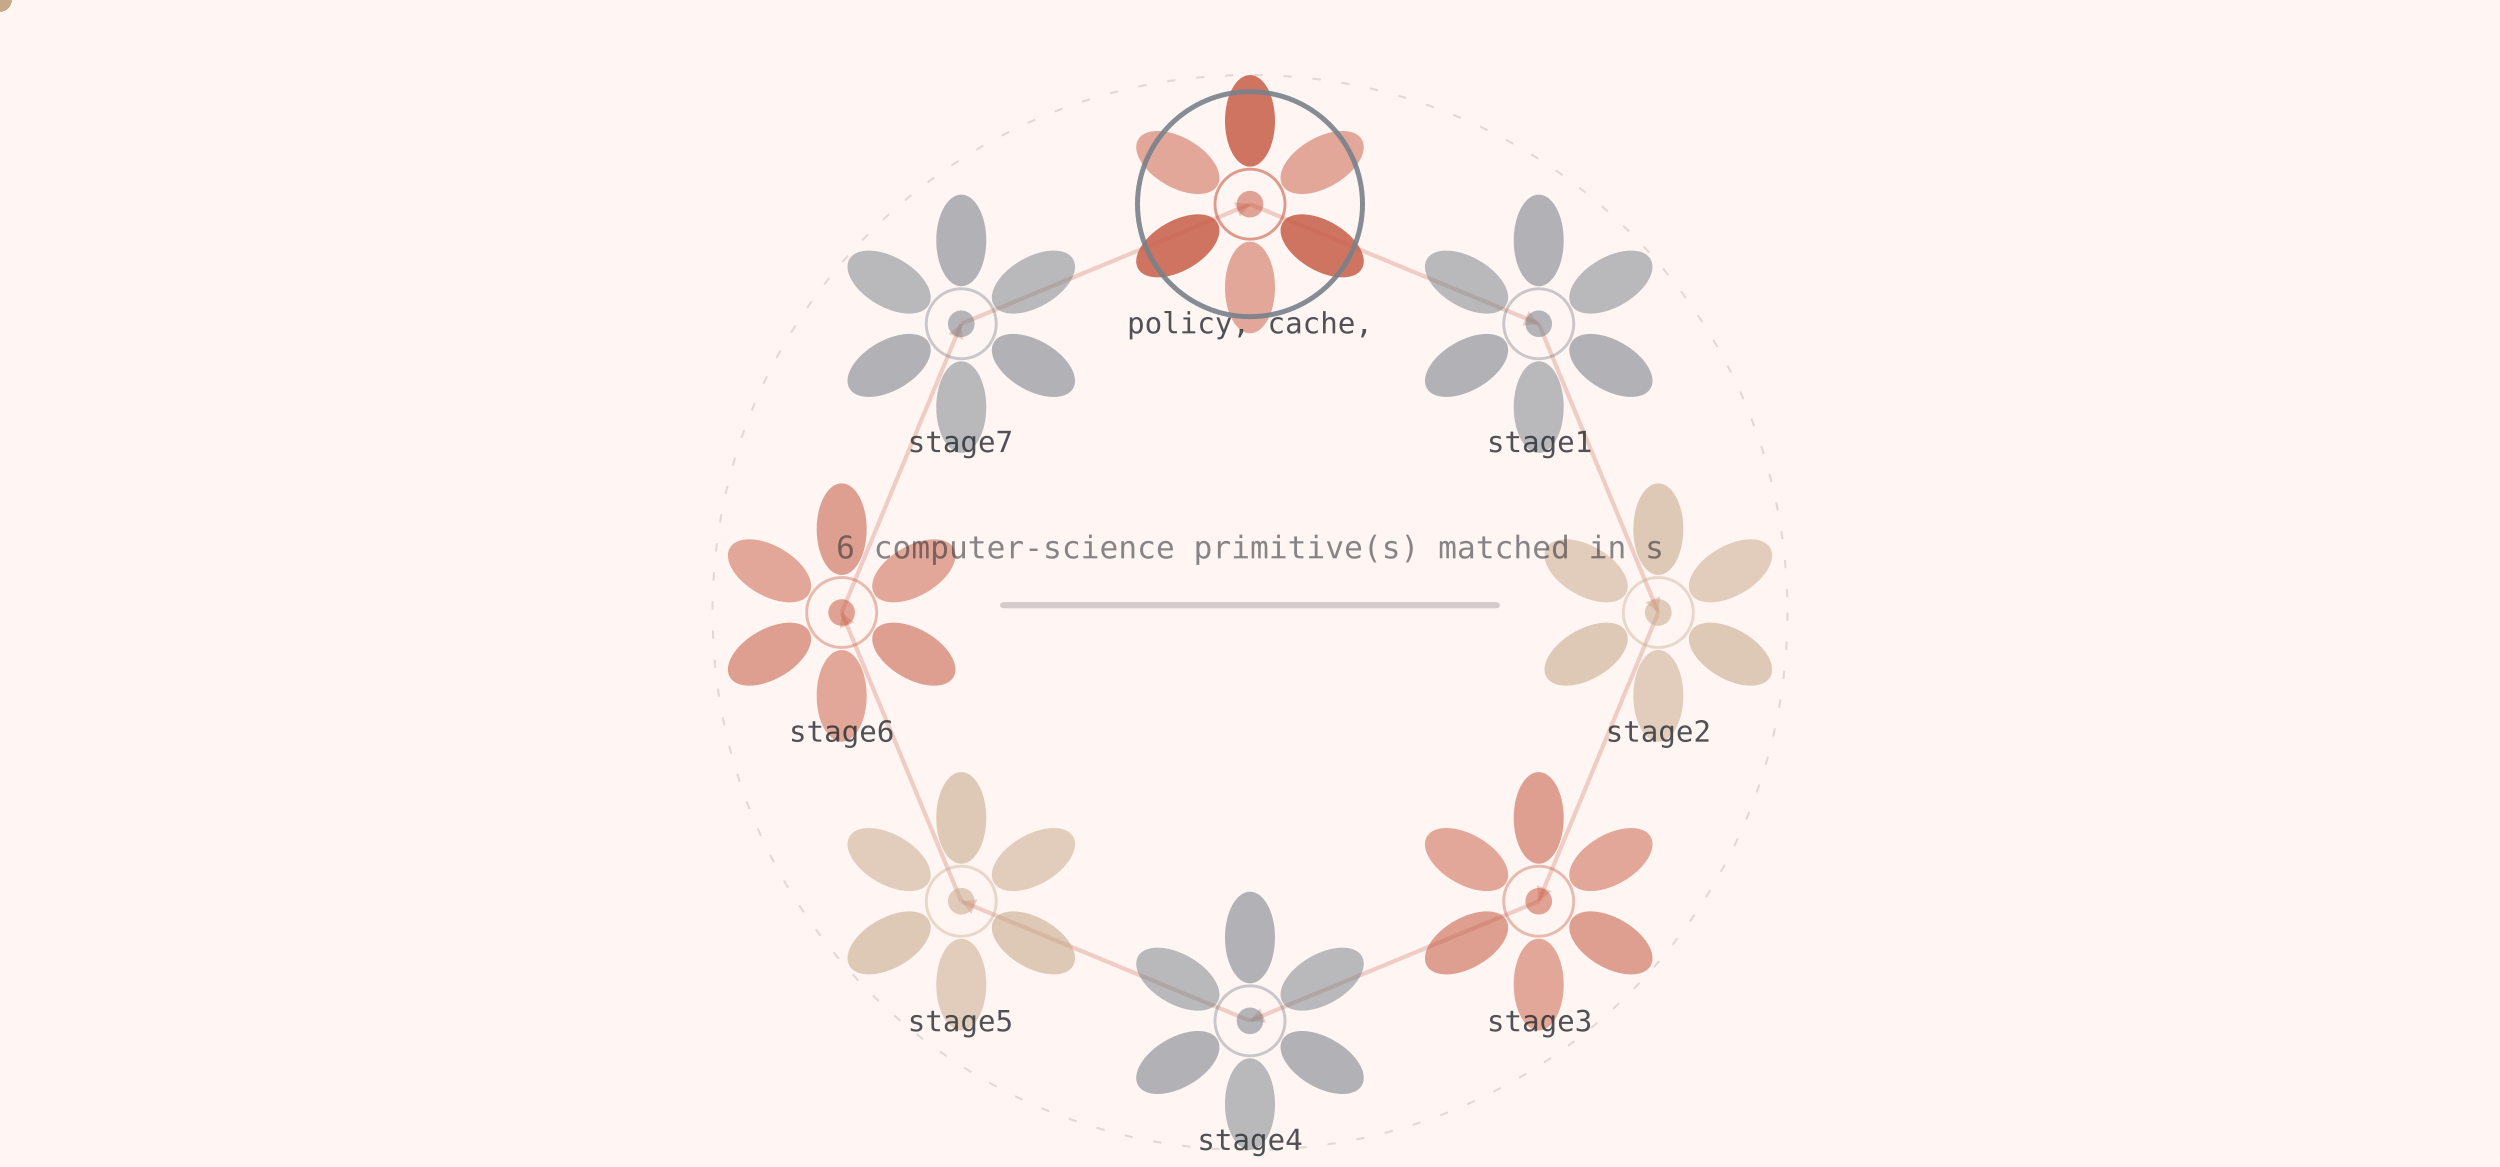
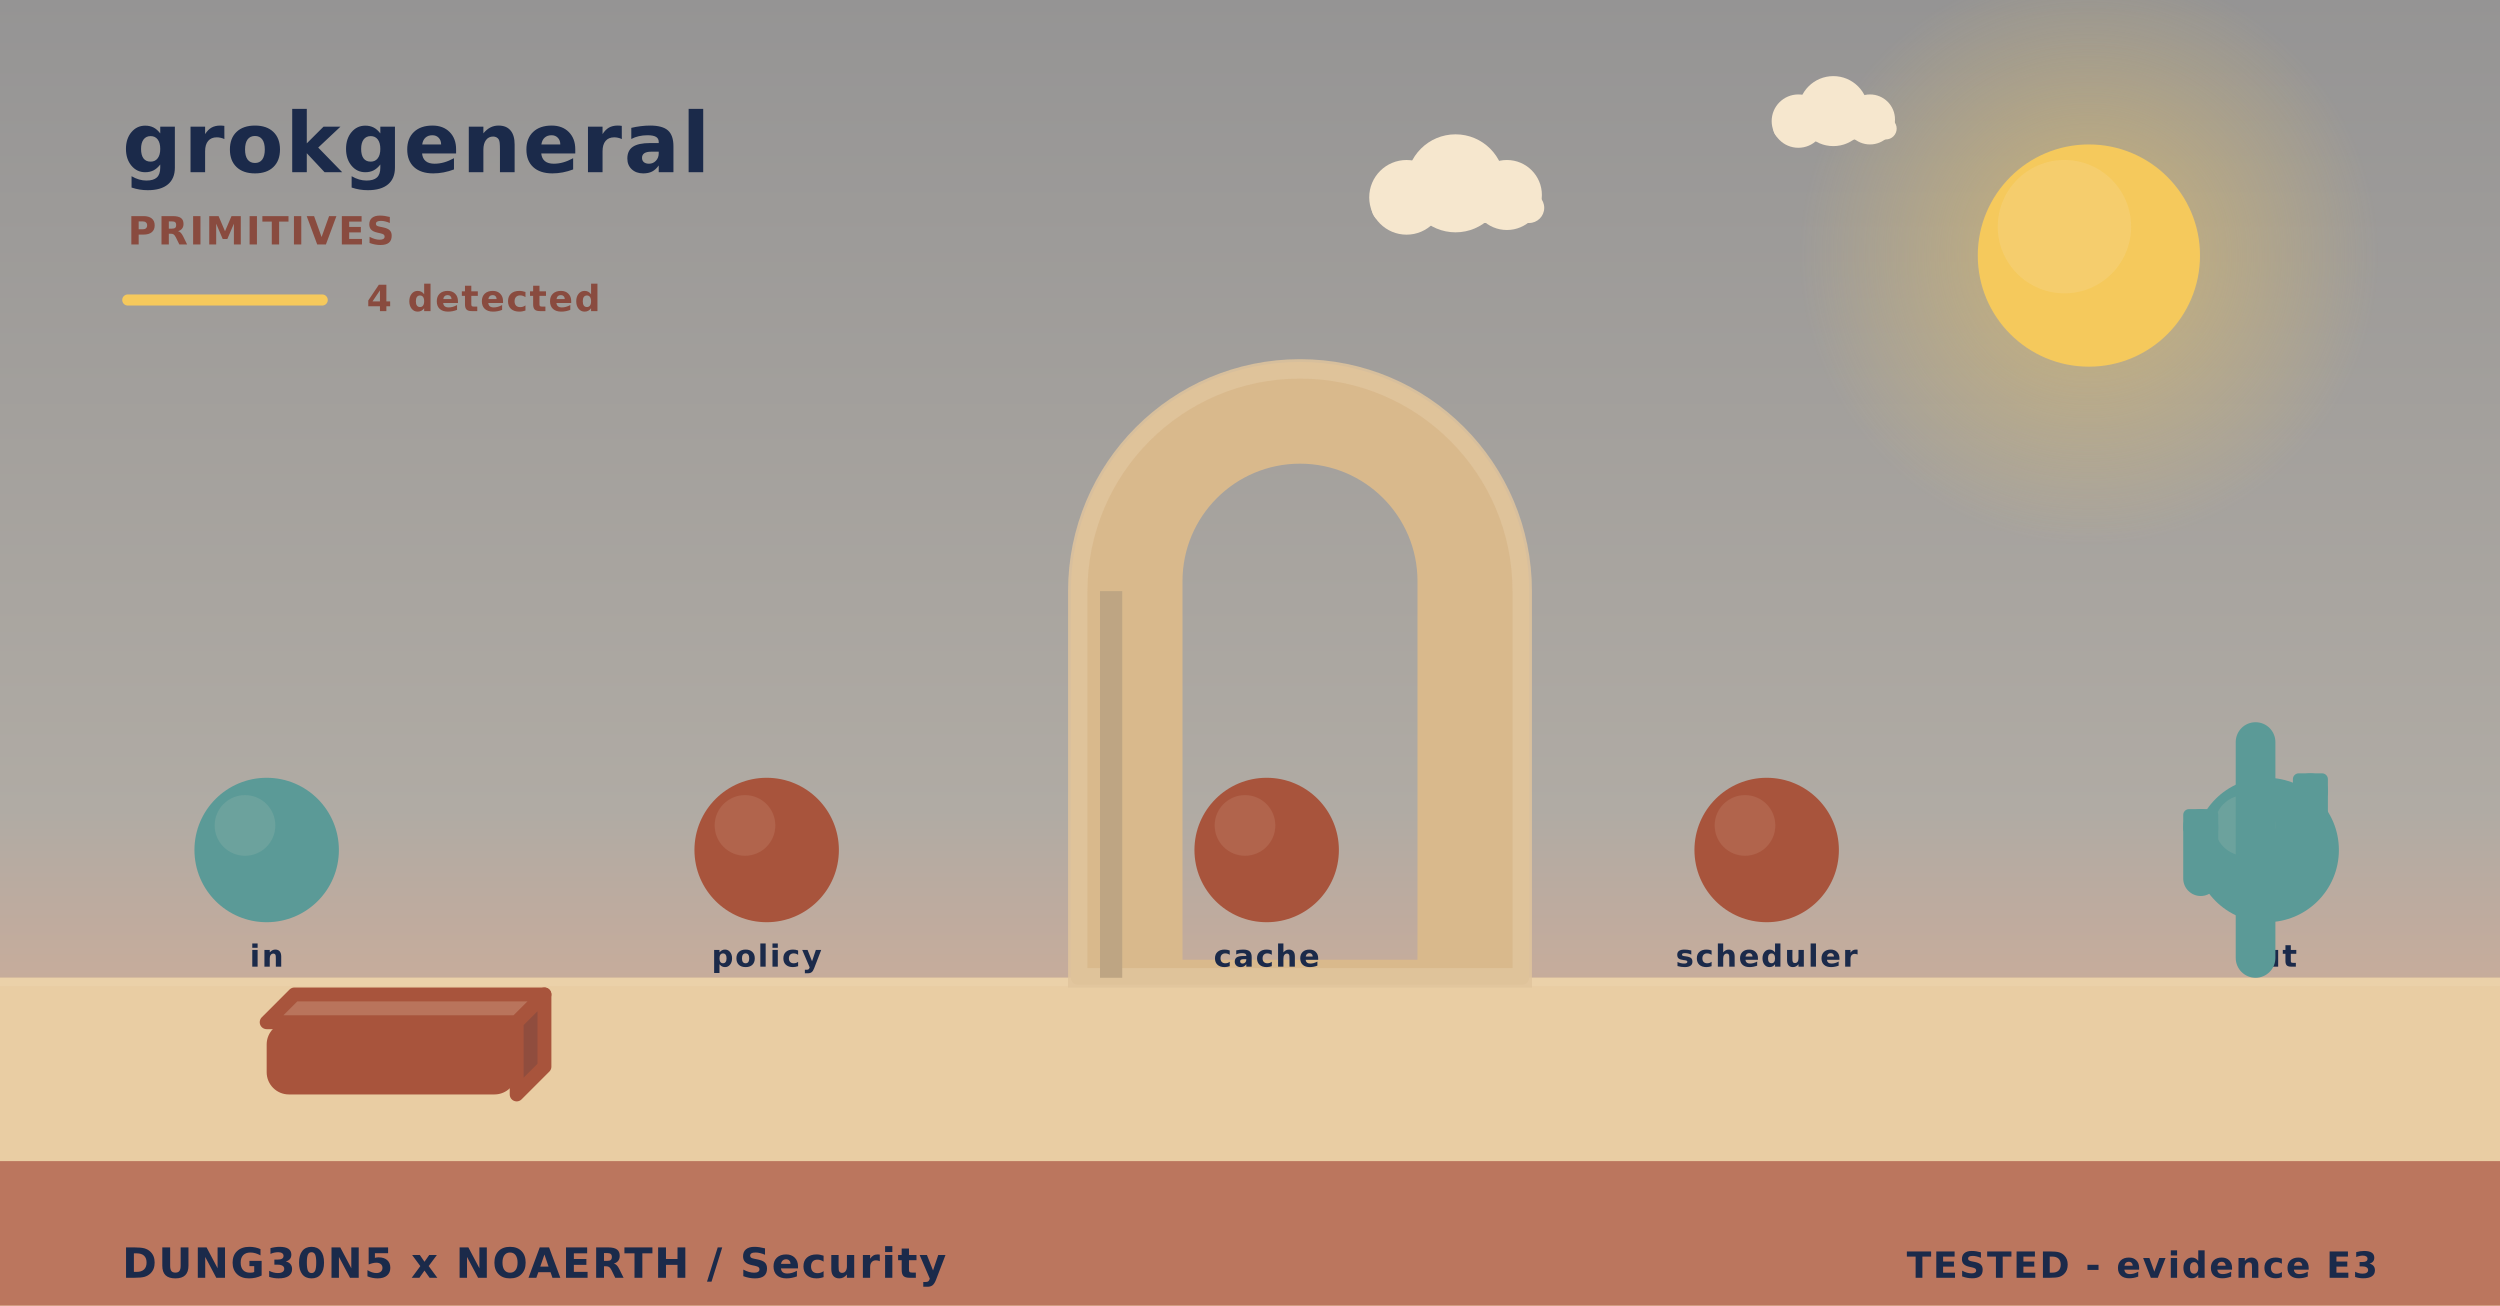
- <svg xmlns="http://www.w3.org/2000/svg" viewBox="0 0 1200 560" width="1200" height="560" role="img" aria-label="grokgeneral state machine">
-   <rect width="1200" height="560" fill="#fff5f2" />
-   <defs>
-     <linearGradient id="gs" x1="0" y1="0" x2="1" y2="1">
-       <stop offset="0%" stop-color="#c75f48" />
-       <stop offset="100%" stop-color="#78818a" />
-     </linearGradient>
-   </defs>
-   <circle cx="600.00" cy="294.00" r="258.00" fill="none" stroke="rgba(37,40,46,0.140)" stroke-width="1.00" opacity="1.00" stroke-dasharray="4 10" />
-   <line x1="600.00" y1="98.00" x2="738.59" y2="155.41" stroke="rgba(199,95,72,0.500)" stroke-width="2.00" opacity="0.55" />
-   <polygon points="738.59,155.41 733.76,149.29 730.86,156.32" fill="rgba(199,95,72,0.500)" opacity="0.55" />
-   <g opacity="0.9">
-     <circle cx="0.00" cy="0.00" r="5.50" fill="#c7a88a" opacity="1.00" />
-     <animateTransform attributeName="transform" type="translate" values="600.00,98.00 738.59,155.41" dur="7.4s" begin="0.0s" repeatCount="indefinite" />
-     <animateTransform attributeName="transform" type="translate" values="738.59,155.41 600.00,98.00" dur="7.4s" begin="3.7s" repeatCount="indefinite" />
+ <svg xmlns="http://www.w3.org/2000/svg" width="900" height="470" viewBox="0 0 900 470" role="img" aria-label="grokgeneral - how it behaves">
+   <linearGradient id="skys" x1="0" y1="0" x2="0" y2="1">
+     <stop offset="0" stop-color="#959494" />
+     <stop offset="0.62" stop-color="#b0aba4" />
+     <stop offset="1" stop-color="#f3ad8a" />
+   </linearGradient>
+   <rect width="900" height="470" fill="url(#skys)" />
+   <radialGradient id="suns">
+     <stop offset="0.35" stop-color="#f5c95c" stop-opacity="0.34" />
+     <stop offset="1" stop-color="#f5c95c" stop-opacity="0" />
+   </radialGradient>
+   <circle cx="752" cy="92" r="104" fill="url(#suns)" />
+   <circle cx="752" cy="92" r="40" fill="#f5c95c" />
+   <circle cx="743.2" cy="81.6" r="24" fill="#f5d27e" opacity="0.5" />
+   <g>
+     <circle cx="524" cy="66" r="17.64" fill="#f6e7ce" />
+     <circle cx="506.36" cy="71.04" r="13.44" fill="#f6e7ce" />
+     <circle cx="542.48" cy="70.2" r="12.6" fill="#f6e7ce" />
+     <rect x="493.76" y="69.36" width="62.16" height="10.92" rx="5.46" fill="#f6e7ce" />
+     <animateTransform attributeName="transform" type="translate" values="0 0;24 0;0 0" dur="36s" begin="0s" repeatCount="indefinite" />
  </g>
-   <line x1="738.59" y1="155.41" x2="796.00" y2="294.00" stroke="rgba(199,95,72,0.500)" stroke-width="2.00" opacity="0.55" />
-   <polygon points="796.00,294.00 796.91,286.26 789.89,289.17" fill="rgba(199,95,72,0.500)" opacity="0.55" />
-   <g opacity="0.9">
-     <circle cx="0.00" cy="0.00" r="5.50" fill="#c7a88a" opacity="1.00" />
-     <animateTransform attributeName="transform" type="translate" values="738.59,155.41 796.00,294.00" dur="7.4s" begin="0.925s" repeatCount="indefinite" />
-     <animateTransform attributeName="transform" type="translate" values="796.00,294.00 738.59,155.41" dur="7.4s" begin="4.625s" repeatCount="indefinite" />
+   <g>
+     <circle cx="660" cy="40" r="12.6" fill="#f6e7ce" />
+     <circle cx="647.4" cy="43.6" r="9.6" fill="#f6e7ce" />
+     <circle cx="673.2" cy="43" r="9" fill="#f6e7ce" />
+     <rect x="638.4" y="42.4" width="44.4" height="7.8" rx="3.9" fill="#f6e7ce" />
+     <animateTransform attributeName="transform" type="translate" values="0 0;-18 0;0 0" dur="46s" begin="3s" repeatCount="indefinite" />
  </g>
-   <line x1="796.00" y1="294.00" x2="738.59" y2="432.59" stroke="rgba(199,95,72,0.500)" stroke-width="2.00" opacity="0.55" />
-   <polygon points="738.59,432.59 744.71,427.76 737.68,424.86" fill="rgba(199,95,72,0.500)" opacity="0.55" />
-   <g opacity="0.9">
-     <circle cx="0.00" cy="0.00" r="5.50" fill="#c7a88a" opacity="1.00" />
-     <animateTransform attributeName="transform" type="translate" values="796.00,294.00 738.59,432.59" dur="7.4s" begin="1.85s" repeatCount="indefinite" />
-     <animateTransform attributeName="transform" type="translate" values="738.59,432.59 796.00,294.00" dur="7.4s" begin="5.55s" repeatCount="indefinite" />
+   <rect x="0" y="352" width="900" height="118" fill="#e9cda3" />
+   <rect x="0" y="352" width="900" height="3" fill="#ebd1a9" />
+   <text x="44" y="62" font-family="Verdana,DejaVu Sans,sans-serif" font-size="30" font-weight="700" letter-spacing="0.6" fill="#1b2a4a" text-anchor="start">grokgeneral</text>
+   <text x="46" y="88" font-family="Verdana,DejaVu Sans,sans-serif" font-size="14" font-weight="700" letter-spacing="0.6" fill="#894b3f" text-anchor="start">PRIMITIVES</text>
+   <rect x="44" y="106" width="74" height="4" rx="2" fill="#f5c95c" />
+   <text x="132" y="112" font-family="Verdana,DejaVu Sans,sans-serif" font-size="13" font-weight="700" letter-spacing="0.6" fill="#894b3f" text-anchor="start">4 detected</text>
+   <path d="M388,352 L388,212.8 A80,80 0 0 1 548,212.8 L548,352 Z M423.2,348 L423.2,209.22 A44.8,44.8 0 0 1 512.8,209.22 L512.8,348 Z" fill="#d9b98c" fill-rule="evenodd" stroke="#d9b98c" stroke-width="5" stroke-linejoin="round" />
+   <path d="M388,352 L388,212.8 A80,80 0 0 1 548,212.8 L548,352 Z" fill="none" stroke="#e0c49c" stroke-width="7" stroke-linecap="round" opacity="0.85" />
+   <rect x="396" y="212.8" width="8" height="139.2" fill="#bea583" />
+   <circle cx="96" cy="306" r="26" fill="#5b9a97" />
+   <circle cx="88.2" cy="297.16" r="10.92" fill="#7aa9a2" opacity="0.55" />
+   <text x="96" y="348" font-family="Verdana,DejaVu Sans,sans-serif" font-size="11" font-weight="700" letter-spacing="0.6" fill="#1b2a4a" text-anchor="middle">in</text>
+   <g>
+     <circle cx="276" cy="306" r="26" fill="#a8543c" />
+     <circle cx="268.2" cy="297.16" r="10.92" fill="#b87159" opacity="0.55" />
+     <animate attributeName="opacity" values="0.8;1;0.8" dur="4.6s" begin="0s" repeatCount="indefinite" />
  </g>
-   <line x1="738.59" y1="432.59" x2="600.00" y2="490.00" stroke="rgba(199,95,72,0.500)" stroke-width="2.00" opacity="0.55" />
-   <polygon points="600.00,490.00 607.74,490.91 604.83,483.89" fill="rgba(199,95,72,0.500)" opacity="0.55" />
-   <g opacity="0.9">
-     <circle cx="0.00" cy="0.00" r="5.50" fill="#c7a88a" opacity="1.00" />
-     <animateTransform attributeName="transform" type="translate" values="738.59,432.59 600.00,490.00" dur="7.4s" begin="2.775s" repeatCount="indefinite" />
-     <animateTransform attributeName="transform" type="translate" values="600.00,490.00 738.59,432.59" dur="7.4s" begin="6.475s" repeatCount="indefinite" />
+   <text x="276" y="348" font-family="Verdana,DejaVu Sans,sans-serif" font-size="11" font-weight="700" letter-spacing="0.6" fill="#1b2a4a" text-anchor="middle">policy</text>
+   <g>
+     <circle cx="456" cy="306" r="26" fill="#a8543c" />
+     <circle cx="448.2" cy="297.16" r="10.92" fill="#b87159" opacity="0.55" />
+     <animate attributeName="opacity" values="0.8;1;0.8" dur="5.2s" begin="0s" repeatCount="indefinite" />
  </g>
-   <line x1="600.00" y1="490.00" x2="461.41" y2="432.59" stroke="rgba(199,95,72,0.500)" stroke-width="2.00" opacity="0.55" />
-   <polygon points="461.41,432.59 466.24,438.71 469.14,431.68" fill="rgba(199,95,72,0.500)" opacity="0.55" />
-   <g opacity="0.9">
-     <circle cx="0.00" cy="0.00" r="5.50" fill="#c7a88a" opacity="1.00" />
-     <animateTransform attributeName="transform" type="translate" values="600.00,490.00 461.41,432.59" dur="7.4s" begin="3.7s" repeatCount="indefinite" />
-     <animateTransform attributeName="transform" type="translate" values="461.41,432.59 600.00,490.00" dur="7.4s" begin="7.4s" repeatCount="indefinite" />
+   <text x="456" y="348" font-family="Verdana,DejaVu Sans,sans-serif" font-size="11" font-weight="700" letter-spacing="0.6" fill="#1b2a4a" text-anchor="middle">cache</text>
+   <g>
+     <circle cx="636" cy="306" r="26" fill="#a8543c" />
+     <circle cx="628.2" cy="297.16" r="10.92" fill="#b87159" opacity="0.55" />
+     <animate attributeName="opacity" values="0.8;1;0.8" dur="5.8s" begin="0s" repeatCount="indefinite" />
  </g>
-   <line x1="461.41" y1="432.59" x2="404.00" y2="294.00" stroke="rgba(199,95,72,0.500)" stroke-width="2.00" opacity="0.55" />
-   <polygon points="404.00,294.00 403.09,301.74 410.11,298.83" fill="rgba(199,95,72,0.500)" opacity="0.55" />
-   <g opacity="0.9">
-     <circle cx="0.00" cy="0.00" r="5.50" fill="#c7a88a" opacity="1.00" />
-     <animateTransform attributeName="transform" type="translate" values="461.41,432.59 404.00,294.00" dur="7.4s" begin="4.625s" repeatCount="indefinite" />
-     <animateTransform attributeName="transform" type="translate" values="404.00,294.00 461.41,432.59" dur="7.4s" begin="8.325s" repeatCount="indefinite" />
-   </g>
-   <line x1="404.00" y1="294.00" x2="461.41" y2="155.41" stroke="rgba(199,95,72,0.500)" stroke-width="2.00" opacity="0.55" />
-   <polygon points="461.41,155.41 455.29,160.24 462.32,163.14" fill="rgba(199,95,72,0.500)" opacity="0.55" />
-   <g opacity="0.9">
-     <circle cx="0.00" cy="0.00" r="5.50" fill="#c7a88a" opacity="1.00" />
-     <animateTransform attributeName="transform" type="translate" values="404.00,294.00 461.41,155.41" dur="7.4s" begin="5.55s" repeatCount="indefinite" />
-     <animateTransform attributeName="transform" type="translate" values="461.41,155.41 404.00,294.00" dur="7.4s" begin="9.25s" repeatCount="indefinite" />
-   </g>
-   <line x1="461.41" y1="155.41" x2="600.00" y2="98.00" stroke="rgba(199,95,72,0.500)" stroke-width="2.00" opacity="0.55" />
-   <polygon points="600.00,98.00 592.26,97.09 595.17,104.11" fill="rgba(199,95,72,0.500)" opacity="0.55" />
-   <g opacity="0.9">
-     <circle cx="0.00" cy="0.00" r="5.50" fill="#c7a88a" opacity="1.00" />
-     <animateTransform attributeName="transform" type="translate" values="461.41,155.41 600.00,98.00" dur="7.4s" begin="6.475s" repeatCount="indefinite" />
-     <animateTransform attributeName="transform" type="translate" values="600.00,98.00 461.41,155.41" dur="7.4s" begin="10.175s" repeatCount="indefinite" />
-   </g>
-   <ellipse cx="600.00" cy="58.00" rx="12.00" ry="22.00" fill="rgba(199,95,72,0.900)" opacity="0.95" transform="rotate(0.0 600.00 58.00)" />
-   <ellipse cx="634.64" cy="78.00" rx="12.00" ry="22.00" fill="rgba(199,95,72,0.550)" opacity="0.95" transform="rotate(60.0 634.64 78.00)" />
-   <ellipse cx="634.64" cy="118.00" rx="12.00" ry="22.00" fill="rgba(199,95,72,0.900)" opacity="0.95" transform="rotate(120.0 634.64 118.00)" />
-   <ellipse cx="600.00" cy="138.00" rx="12.00" ry="22.00" fill="rgba(199,95,72,0.550)" opacity="0.95" transform="rotate(180.0 600.00 138.00)" />
-   <ellipse cx="565.36" cy="118.00" rx="12.00" ry="22.00" fill="rgba(199,95,72,0.900)" opacity="0.95" transform="rotate(240.0 565.36 118.00)" />
-   <ellipse cx="565.36" cy="78.00" rx="12.00" ry="22.00" fill="rgba(199,95,72,0.550)" opacity="0.95" transform="rotate(300.0 565.36 78.00)" />
-   <circle cx="600.00" cy="98.00" r="16.80" fill="none" stroke="rgba(199,95,72,0.900)" stroke-width="1.40" opacity="0.66" />
-   <circle cx="600.00" cy="98.00" r="6.40" fill="rgba(199,95,72,0.550)" opacity="1.00" />
-   <text x="600" y="160" font-family="ui-monospace,Menlo,monospace" font-size="14" fill="rgba(37,40,46,0.800)" text-anchor="middle">policy, cache,</text>
-   <g>
-     <circle cx="600.00" cy="98.00" r="54.00" fill="none" stroke="#78818a" stroke-width="2.40" opacity="0.90" />
-     <animate attributeName="opacity" values="0.25;1.0;0.25" dur="14.8s" begin="0.0s" repeatCount="indefinite" />
-   </g>
-   <ellipse cx="738.59" cy="115.41" rx="12.00" ry="22.00" fill="rgba(120,129,138,0.600)" opacity="0.95" transform="rotate(0.0 738.59 115.41)" />
-   <ellipse cx="773.23" cy="135.41" rx="12.00" ry="22.00" fill="rgba(120,129,138,0.550)" opacity="0.95" transform="rotate(60.0 773.23 135.41)" />
-   <ellipse cx="773.23" cy="175.41" rx="12.00" ry="22.00" fill="rgba(120,129,138,0.600)" opacity="0.95" transform="rotate(120.0 773.23 175.41)" />
-   <ellipse cx="738.59" cy="195.41" rx="12.00" ry="22.00" fill="rgba(120,129,138,0.550)" opacity="0.95" transform="rotate(180.0 738.59 195.41)" />
-   <ellipse cx="703.95" cy="175.41" rx="12.00" ry="22.00" fill="rgba(120,129,138,0.600)" opacity="0.95" transform="rotate(240.0 703.95 175.41)" />
-   <ellipse cx="703.95" cy="135.41" rx="12.00" ry="22.00" fill="rgba(120,129,138,0.550)" opacity="0.95" transform="rotate(300.0 703.95 135.41)" />
-   <circle cx="738.59" cy="155.41" r="16.80" fill="none" stroke="rgba(120,129,138,0.600)" stroke-width="1.40" opacity="0.66" />
-   <circle cx="738.59" cy="155.41" r="6.40" fill="rgba(120,129,138,0.550)" opacity="1.00" />
-   <text x="739" y="217" font-family="ui-monospace,Menlo,monospace" font-size="14" fill="rgba(37,40,46,0.800)" text-anchor="middle">stage1</text>
-   <ellipse cx="796.00" cy="254.00" rx="12.00" ry="22.00" fill="rgba(199,168,138,0.600)" opacity="0.95" transform="rotate(0.0 796.00 254.00)" />
-   <ellipse cx="830.64" cy="274.00" rx="12.00" ry="22.00" fill="rgba(199,168,138,0.550)" opacity="0.95" transform="rotate(60.0 830.64 274.00)" />
-   <ellipse cx="830.64" cy="314.00" rx="12.00" ry="22.00" fill="rgba(199,168,138,0.600)" opacity="0.95" transform="rotate(120.0 830.64 314.00)" />
-   <ellipse cx="796.00" cy="334.00" rx="12.00" ry="22.00" fill="rgba(199,168,138,0.550)" opacity="0.95" transform="rotate(180.0 796.00 334.00)" />
-   <ellipse cx="761.36" cy="314.00" rx="12.00" ry="22.00" fill="rgba(199,168,138,0.600)" opacity="0.95" transform="rotate(240.0 761.36 314.00)" />
-   <ellipse cx="761.36" cy="274.00" rx="12.00" ry="22.00" fill="rgba(199,168,138,0.550)" opacity="0.95" transform="rotate(300.0 761.36 274.00)" />
-   <circle cx="796.00" cy="294.00" r="16.80" fill="none" stroke="rgba(199,168,138,0.600)" stroke-width="1.40" opacity="0.66" />
-   <circle cx="796.00" cy="294.00" r="6.40" fill="rgba(199,168,138,0.550)" opacity="1.00" />
-   <text x="796" y="356" font-family="ui-monospace,Menlo,monospace" font-size="14" fill="rgba(37,40,46,0.800)" text-anchor="middle">stage2</text>
-   <ellipse cx="738.59" cy="392.59" rx="12.00" ry="22.00" fill="rgba(199,95,72,0.600)" opacity="0.95" transform="rotate(0.0 738.59 392.59)" />
-   <ellipse cx="773.23" cy="412.59" rx="12.00" ry="22.00" fill="rgba(199,95,72,0.550)" opacity="0.95" transform="rotate(60.0 773.23 412.59)" />
-   <ellipse cx="773.23" cy="452.59" rx="12.00" ry="22.00" fill="rgba(199,95,72,0.600)" opacity="0.95" transform="rotate(120.0 773.23 452.59)" />
-   <ellipse cx="738.59" cy="472.59" rx="12.00" ry="22.00" fill="rgba(199,95,72,0.550)" opacity="0.95" transform="rotate(180.0 738.59 472.59)" />
-   <ellipse cx="703.95" cy="452.59" rx="12.00" ry="22.00" fill="rgba(199,95,72,0.600)" opacity="0.95" transform="rotate(240.0 703.95 452.59)" />
-   <ellipse cx="703.95" cy="412.59" rx="12.00" ry="22.00" fill="rgba(199,95,72,0.550)" opacity="0.95" transform="rotate(300.0 703.95 412.59)" />
-   <circle cx="738.59" cy="432.59" r="16.80" fill="none" stroke="rgba(199,95,72,0.600)" stroke-width="1.40" opacity="0.66" />
-   <circle cx="738.59" cy="432.59" r="6.40" fill="rgba(199,95,72,0.550)" opacity="1.00" />
-   <text x="739" y="495" font-family="ui-monospace,Menlo,monospace" font-size="14" fill="rgba(37,40,46,0.800)" text-anchor="middle">stage3</text>
-   <ellipse cx="600.00" cy="450.00" rx="12.00" ry="22.00" fill="rgba(120,129,138,0.600)" opacity="0.95" transform="rotate(0.0 600.00 450.00)" />
-   <ellipse cx="634.64" cy="470.00" rx="12.00" ry="22.00" fill="rgba(120,129,138,0.550)" opacity="0.95" transform="rotate(60.0 634.64 470.00)" />
-   <ellipse cx="634.64" cy="510.00" rx="12.00" ry="22.00" fill="rgba(120,129,138,0.600)" opacity="0.95" transform="rotate(120.0 634.64 510.00)" />
-   <ellipse cx="600.00" cy="530.00" rx="12.00" ry="22.00" fill="rgba(120,129,138,0.550)" opacity="0.95" transform="rotate(180.0 600.00 530.00)" />
-   <ellipse cx="565.36" cy="510.00" rx="12.00" ry="22.00" fill="rgba(120,129,138,0.600)" opacity="0.95" transform="rotate(240.0 565.36 510.00)" />
-   <ellipse cx="565.36" cy="470.00" rx="12.00" ry="22.00" fill="rgba(120,129,138,0.550)" opacity="0.95" transform="rotate(300.0 565.36 470.00)" />
-   <circle cx="600.00" cy="490.00" r="16.80" fill="none" stroke="rgba(120,129,138,0.600)" stroke-width="1.40" opacity="0.66" />
-   <circle cx="600.00" cy="490.00" r="6.40" fill="rgba(120,129,138,0.550)" opacity="1.00" />
-   <text x="600" y="552" font-family="ui-monospace,Menlo,monospace" font-size="14" fill="rgba(37,40,46,0.800)" text-anchor="middle">stage4</text>
-   <ellipse cx="461.41" cy="392.59" rx="12.00" ry="22.00" fill="rgba(199,168,138,0.600)" opacity="0.95" transform="rotate(0.0 461.41 392.59)" />
-   <ellipse cx="496.05" cy="412.59" rx="12.00" ry="22.00" fill="rgba(199,168,138,0.550)" opacity="0.95" transform="rotate(60.0 496.05 412.59)" />
-   <ellipse cx="496.05" cy="452.59" rx="12.00" ry="22.00" fill="rgba(199,168,138,0.600)" opacity="0.95" transform="rotate(120.0 496.05 452.59)" />
-   <ellipse cx="461.41" cy="472.59" rx="12.00" ry="22.00" fill="rgba(199,168,138,0.550)" opacity="0.95" transform="rotate(180.0 461.41 472.59)" />
-   <ellipse cx="426.77" cy="452.59" rx="12.00" ry="22.00" fill="rgba(199,168,138,0.600)" opacity="0.95" transform="rotate(240.0 426.77 452.59)" />
-   <ellipse cx="426.77" cy="412.59" rx="12.00" ry="22.00" fill="rgba(199,168,138,0.550)" opacity="0.95" transform="rotate(300.0 426.77 412.59)" />
-   <circle cx="461.41" cy="432.59" r="16.80" fill="none" stroke="rgba(199,168,138,0.600)" stroke-width="1.40" opacity="0.66" />
-   <circle cx="461.41" cy="432.59" r="6.40" fill="rgba(199,168,138,0.550)" opacity="1.00" />
-   <text x="461" y="495" font-family="ui-monospace,Menlo,monospace" font-size="14" fill="rgba(37,40,46,0.800)" text-anchor="middle">stage5</text>
-   <ellipse cx="404.00" cy="254.00" rx="12.00" ry="22.00" fill="rgba(199,95,72,0.600)" opacity="0.95" transform="rotate(0.0 404.00 254.00)" />
-   <ellipse cx="438.64" cy="274.00" rx="12.00" ry="22.00" fill="rgba(199,95,72,0.550)" opacity="0.95" transform="rotate(60.0 438.64 274.00)" />
-   <ellipse cx="438.64" cy="314.00" rx="12.00" ry="22.00" fill="rgba(199,95,72,0.600)" opacity="0.95" transform="rotate(120.0 438.64 314.00)" />
-   <ellipse cx="404.00" cy="334.00" rx="12.00" ry="22.00" fill="rgba(199,95,72,0.550)" opacity="0.95" transform="rotate(180.0 404.00 334.00)" />
-   <ellipse cx="369.36" cy="314.00" rx="12.00" ry="22.00" fill="rgba(199,95,72,0.600)" opacity="0.95" transform="rotate(240.0 369.36 314.00)" />
-   <ellipse cx="369.36" cy="274.00" rx="12.00" ry="22.00" fill="rgba(199,95,72,0.550)" opacity="0.95" transform="rotate(300.0 369.36 274.00)" />
-   <circle cx="404.00" cy="294.00" r="16.80" fill="none" stroke="rgba(199,95,72,0.600)" stroke-width="1.40" opacity="0.66" />
-   <circle cx="404.00" cy="294.00" r="6.40" fill="rgba(199,95,72,0.550)" opacity="1.00" />
-   <text x="404" y="356" font-family="ui-monospace,Menlo,monospace" font-size="14" fill="rgba(37,40,46,0.800)" text-anchor="middle">stage6</text>
-   <ellipse cx="461.41" cy="115.41" rx="12.00" ry="22.00" fill="rgba(120,129,138,0.600)" opacity="0.95" transform="rotate(0.0 461.41 115.41)" />
-   <ellipse cx="496.05" cy="135.41" rx="12.00" ry="22.00" fill="rgba(120,129,138,0.550)" opacity="0.95" transform="rotate(60.0 496.05 135.41)" />
-   <ellipse cx="496.05" cy="175.41" rx="12.00" ry="22.00" fill="rgba(120,129,138,0.600)" opacity="0.95" transform="rotate(120.0 496.05 175.41)" />
-   <ellipse cx="461.41" cy="195.41" rx="12.00" ry="22.00" fill="rgba(120,129,138,0.550)" opacity="0.95" transform="rotate(180.0 461.41 195.41)" />
-   <ellipse cx="426.77" cy="175.41" rx="12.00" ry="22.00" fill="rgba(120,129,138,0.600)" opacity="0.95" transform="rotate(240.0 426.77 175.41)" />
-   <ellipse cx="426.77" cy="135.41" rx="12.00" ry="22.00" fill="rgba(120,129,138,0.550)" opacity="0.95" transform="rotate(300.0 426.77 135.41)" />
-   <circle cx="461.41" cy="155.41" r="16.80" fill="none" stroke="rgba(120,129,138,0.600)" stroke-width="1.40" opacity="0.66" />
-   <circle cx="461.41" cy="155.41" r="6.40" fill="rgba(120,129,138,0.550)" opacity="1.00" />
-   <text x="461" y="217" font-family="ui-monospace,Menlo,monospace" font-size="14" fill="rgba(37,40,46,0.800)" text-anchor="middle">stage7</text>
-   <rect x="480.00" y="289.00" width="240.00" height="3.00" rx="2.00" fill="rgba(37,40,46,0.200)" opacity="1.00" />
-   <text x="600" y="268" font-family="ui-monospace,Menlo,monospace" font-size="15" fill="rgba(37,40,46,0.550)" text-anchor="middle">6 computer-science primitive(s) matched in s</text>
+   <text x="636" y="348" font-family="Verdana,DejaVu Sans,sans-serif" font-size="11" font-weight="700" letter-spacing="0.6" fill="#1b2a4a" text-anchor="middle">scheduler</text>
+   <circle cx="816" cy="306" r="26" fill="#5b9a97" />
+   <circle cx="808.2" cy="297.16" r="10.92" fill="#7aa9a2" opacity="0.55" />
+   <text x="816" y="348" font-family="Verdana,DejaVu Sans,sans-serif" font-size="11" font-weight="700" letter-spacing="0.6" fill="#1b2a4a" text-anchor="middle">out</text>
+   <path d="M96,368 L186,368 L196,358 L106,358 Z" fill="#b9745c" stroke="#a8543c" stroke-width="5" stroke-linejoin="round" />
+   <path d="M186,368 L196,358 L196,384 L186,394 Z" fill="#904d3e" stroke="#a8543c" stroke-width="5" stroke-linejoin="round" />
+   <rect x="96" y="368" width="90" height="26" rx="8" fill="#a8543c" />
+   <rect x="804.86" y="260" width="14.28" height="92" rx="7.14" fill="#5b9a97" />
+   <rect x="785.96" y="291.28" width="12.6" height="31.28" rx="6.3" fill="#5b9a97" />
+   <rect x="785.96" y="291.28" width="12.6" height="9.2" rx="2.1" fill="#5b9a97" />
+   <rect x="825.44" y="278.4" width="12.6" height="31.28" rx="6.3" fill="#5b9a97" />
+   <rect x="825.44" y="278.4" width="12.6" height="9.2" rx="2.1" fill="#5b9a97" />
+   <rect x="0" y="418" width="900" height="52" rx="0" fill="#b87159" opacity="0.94" />
+   <text x="44" y="460" font-family="Verdana,DejaVu Sans,sans-serif" font-size="15" font-weight="700" letter-spacing="0.6" fill="#1b2a4a" text-anchor="start">DUNG30N5 x NOAERTH  /  Security</text>
+   <text x="856" y="460" font-family="Verdana,DejaVu Sans,sans-serif" font-size="13" font-weight="700" letter-spacing="0.6" fill="#1b2a4a" text-anchor="end">TESTED  -  evidence E3</text>
</svg>
